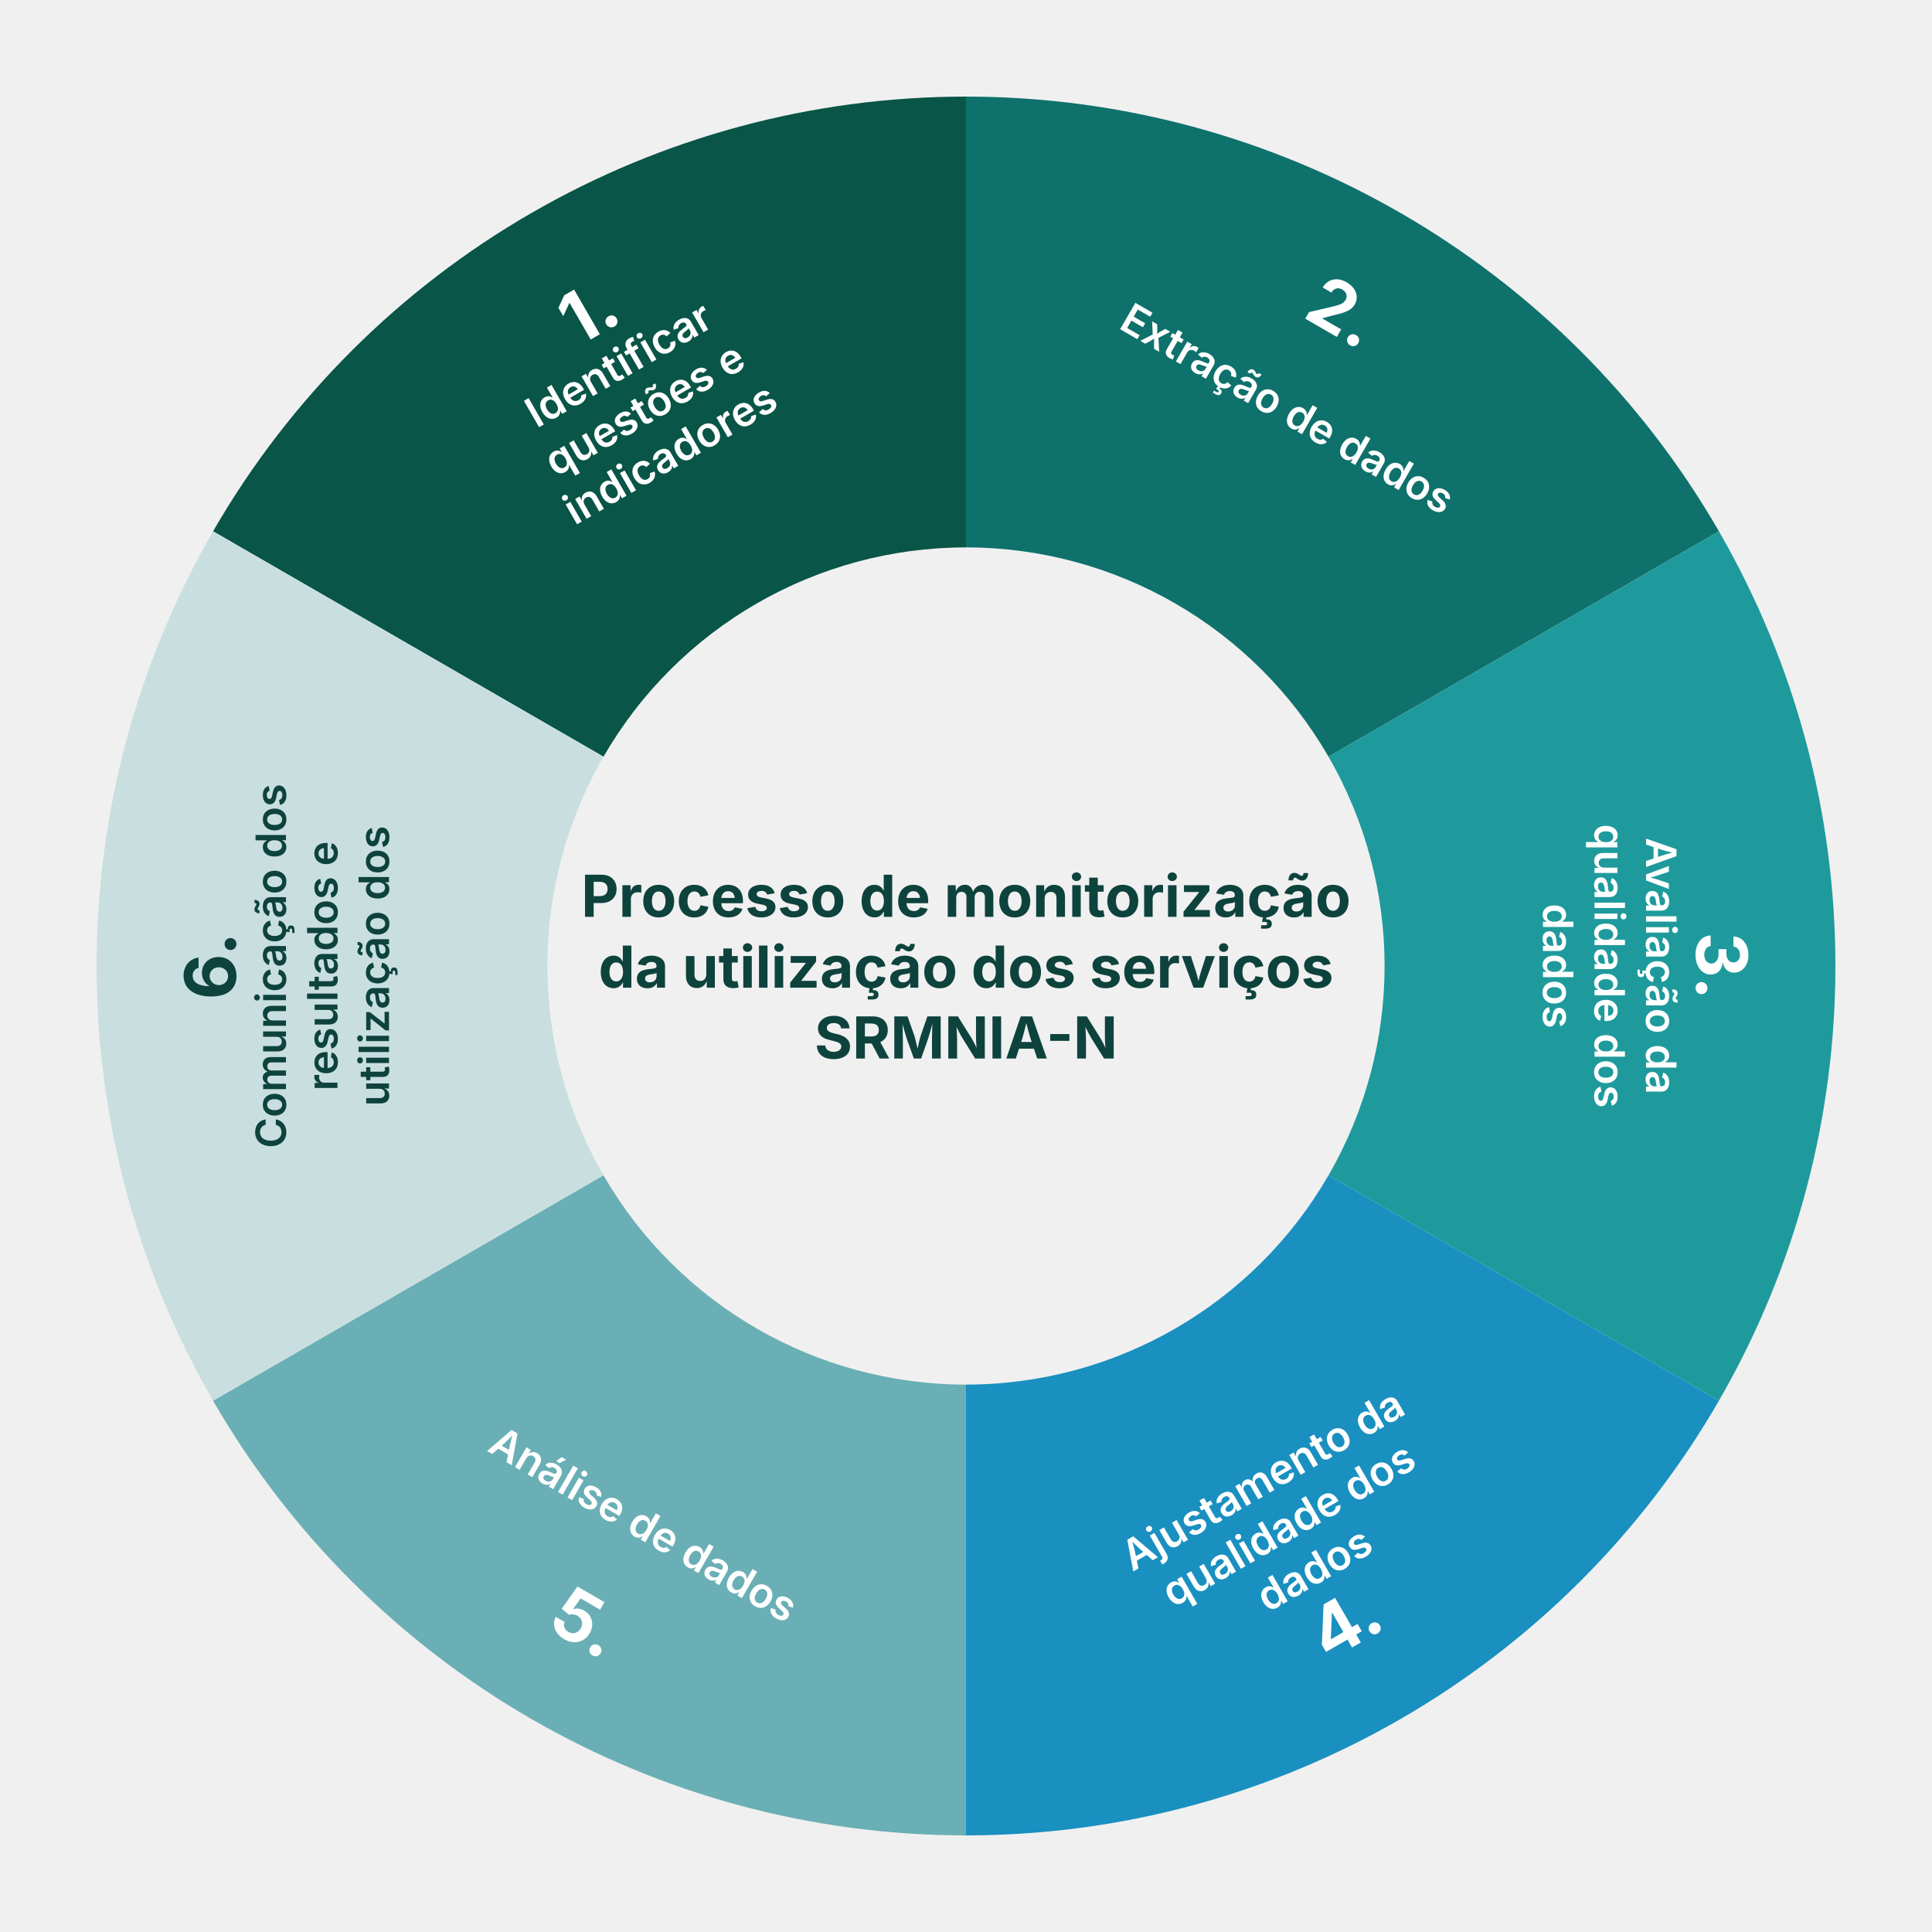
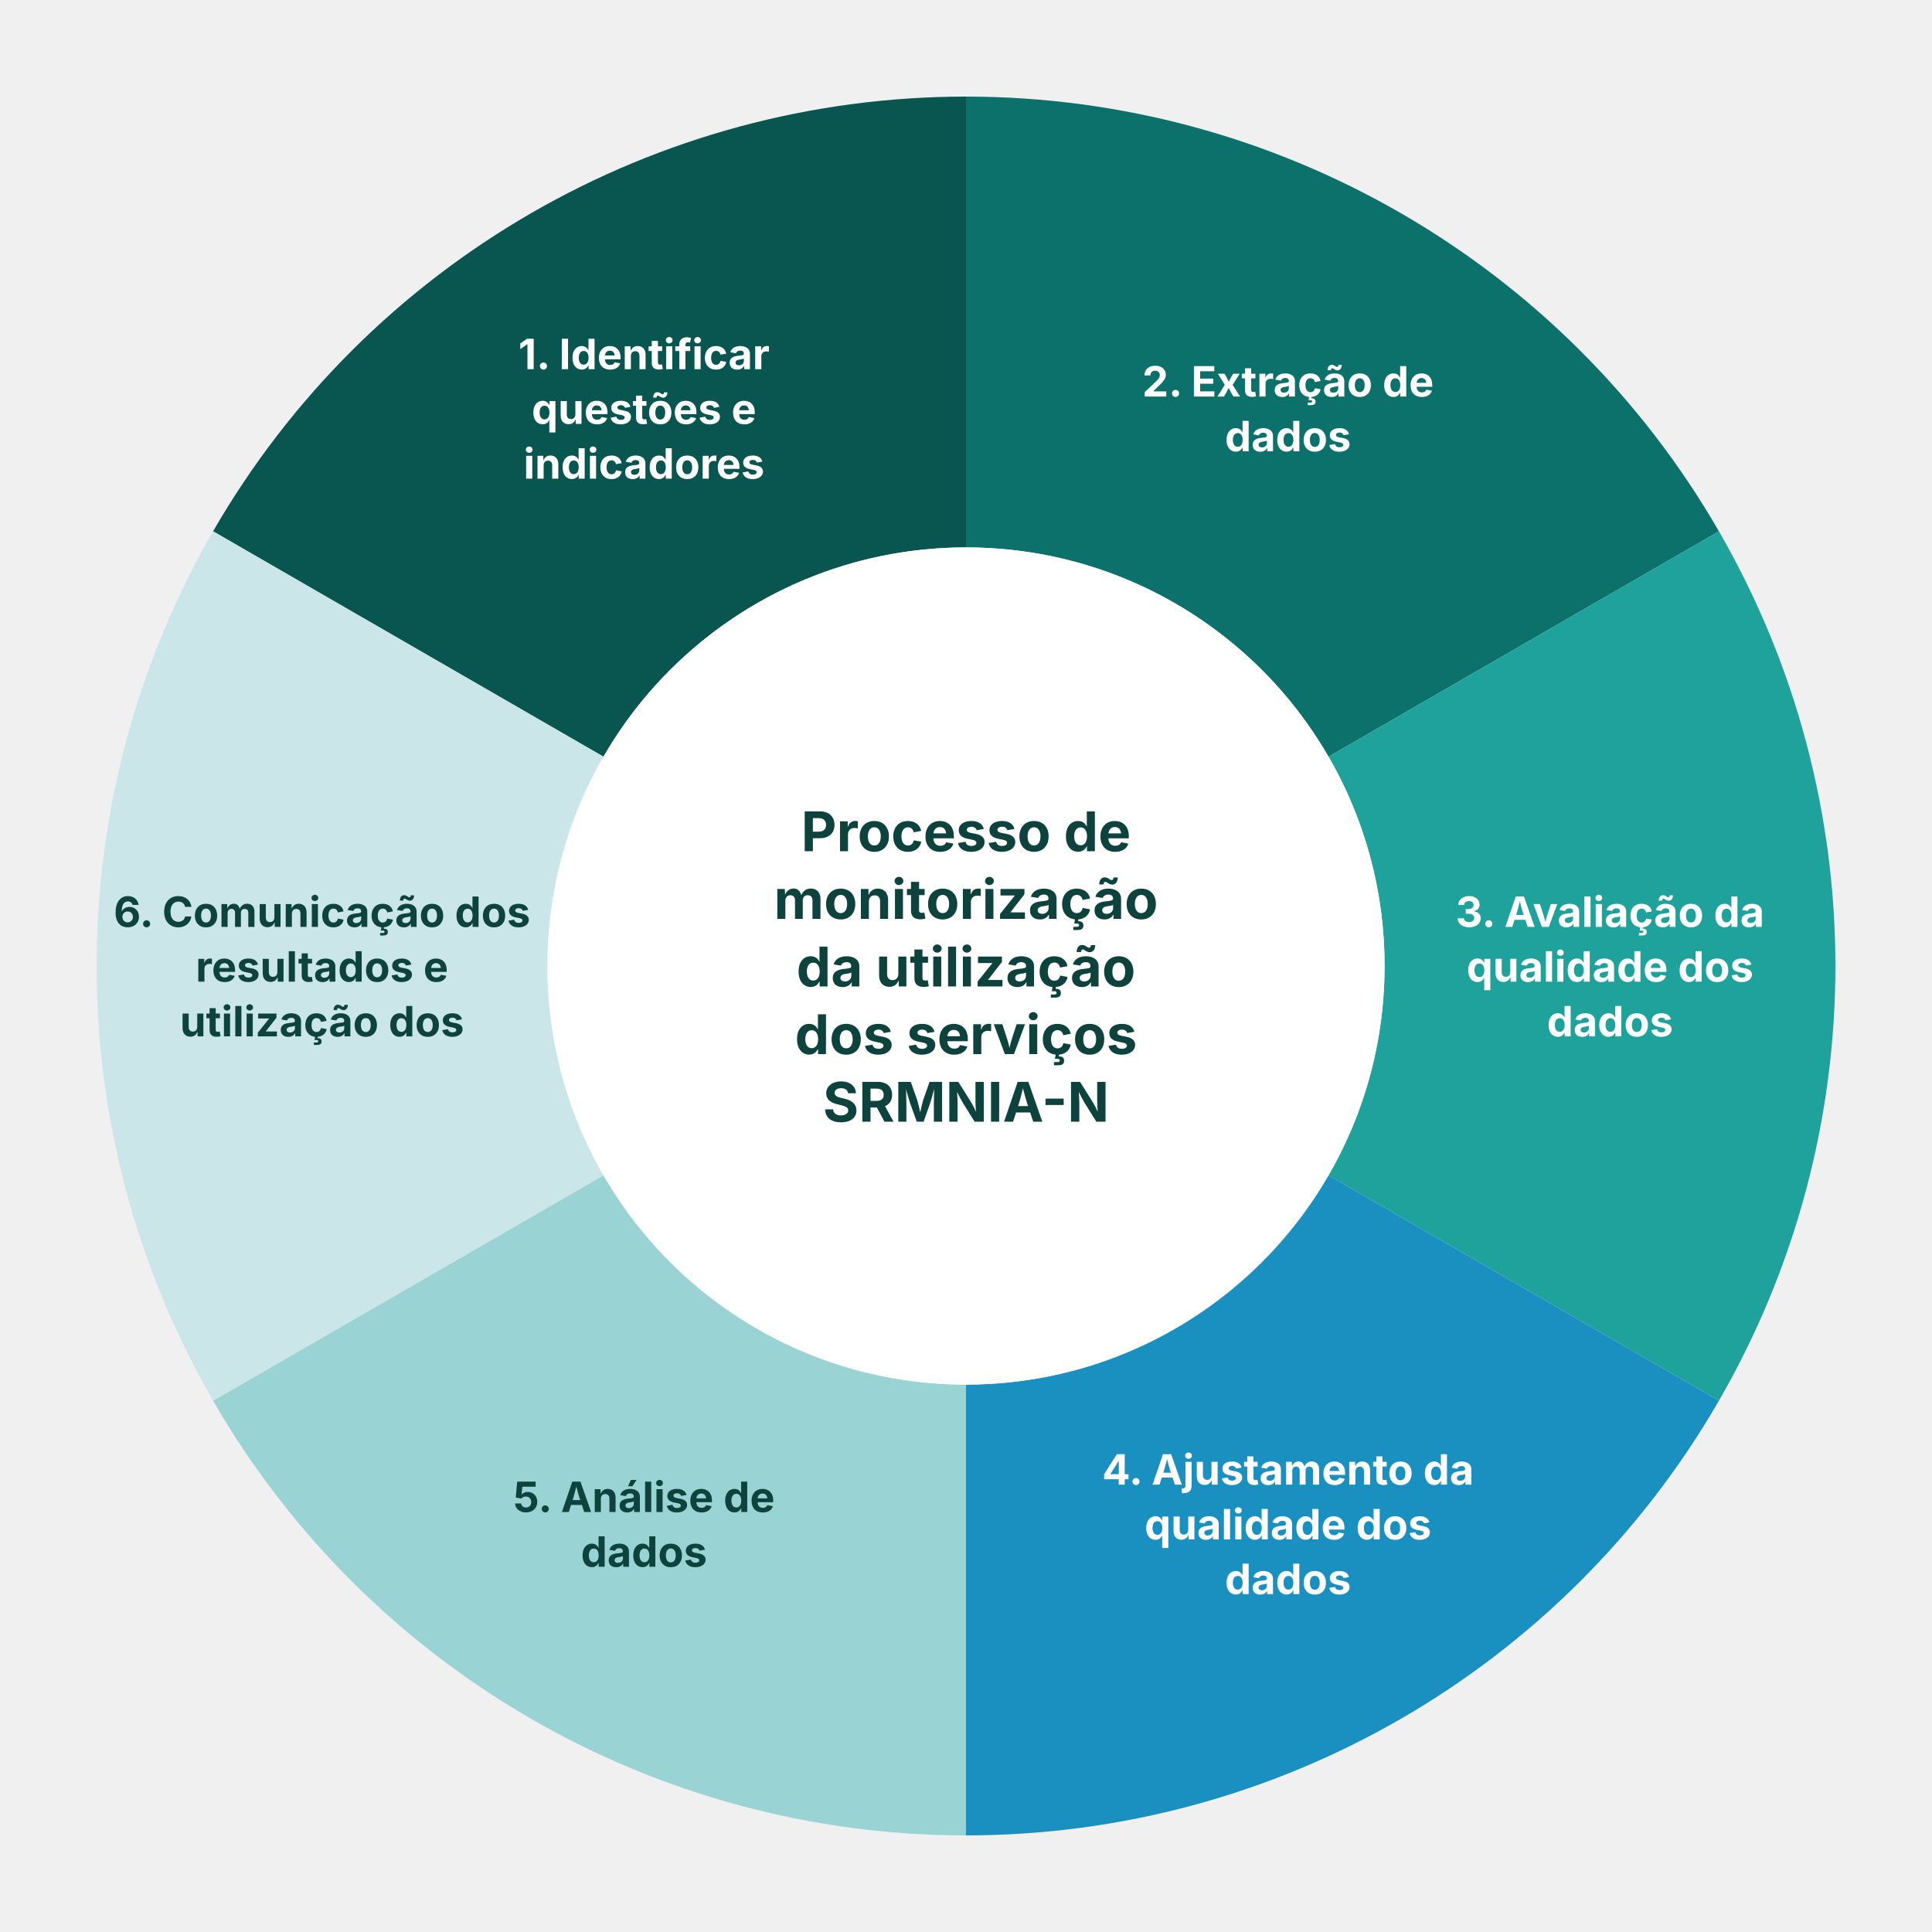
<svg xmlns="http://www.w3.org/2000/svg" viewBox="0 0 600 600" font-family="Inter, Helvetica, Arial, sans-serif">
-   <path d="M 66.17 165.00 A 270 270 0 0 1 300.00 30.00 L 300.00 170.00 A 130 130 0 0 0 187.42 235.00 Z" fill="#095548" />
-   <text x="182.50" y="96.48" font-size="22" font-weight="700" fill="#FFFFFF" text-anchor="middle" dominant-baseline="middle" transform="rotate(-30.00 182.50 96.48)">1.</text>
-   <text x="200.00" y="110.79" font-size="13" font-weight="600" fill="#FFFFFF" text-anchor="middle" dominant-baseline="middle" transform="rotate(-30.00 200.00 126.79)">Identificar</text>
-   <text x="200.00" y="126.79" font-size="13" font-weight="600" fill="#FFFFFF" text-anchor="middle" dominant-baseline="middle" transform="rotate(-30.00 200.00 126.79)">questões e</text>
-   <text x="200.00" y="142.79" font-size="13" font-weight="600" fill="#FFFFFF" text-anchor="middle" dominant-baseline="middle" transform="rotate(-30.00 200.00 126.79)">indicadores</text>
-   <path d="M 300.00 30.00 A 270 270 0 0 1 533.83 165.00 L 412.58 235.00 A 130 130 0 0 0 300.00 170.00 Z" fill="#0F716B" />
-   <text x="417.50" y="96.48" font-size="22" font-weight="700" fill="#FFFFFF" text-anchor="middle" dominant-baseline="middle" transform="rotate(30.00 417.50 96.48)">2.</text>
-   <text x="400.00" y="126.79" font-size="13" font-weight="600" fill="#FFFFFF" text-anchor="middle" dominant-baseline="middle" transform="rotate(30.00 400.00 126.79)">Extração de dados</text>
-   <path d="M 533.83 165.00 A 270 270 0 0 1 533.83 435.00 L 412.58 365.00 A 130 130 0 0 0 412.58 235.00 Z" fill="#1F9A9C" />
-   <text x="535.00" y="300.00" font-size="22" font-weight="700" fill="#FFFFFF" text-anchor="middle" dominant-baseline="middle" transform="rotate(90.00 535.00 300.00)">3.</text>
-   <text x="500.00" y="284.00" font-size="13" font-weight="600" fill="#FFFFFF" text-anchor="middle" dominant-baseline="middle" transform="rotate(90.00 500.00 300.00)">Avaliação da</text>
-   <text x="500.00" y="300.00" font-size="13" font-weight="600" fill="#FFFFFF" text-anchor="middle" dominant-baseline="middle" transform="rotate(90.00 500.00 300.00)">qualidade dos</text>
-   <text x="500.00" y="316.00" font-size="13" font-weight="600" fill="#FFFFFF" text-anchor="middle" dominant-baseline="middle" transform="rotate(90.00 500.00 300.00)">dados</text>
-   <path d="M 533.83 435.00 A 270 270 0 0 1 300.00 570.00 L 300.00 430.00 A 130 130 0 0 0 412.58 365.00 Z" fill="#1990C0" />
-   <text x="417.50" y="503.52" font-size="22" font-weight="700" fill="#FFFFFF" text-anchor="middle" dominant-baseline="middle" transform="rotate(330.00 417.50 503.52)">4.</text>
-   <text x="400.00" y="457.21" font-size="13" font-weight="600" fill="#FFFFFF" text-anchor="middle" dominant-baseline="middle" transform="rotate(330.00 400.00 473.21)">Ajustamento da</text>
-   <text x="400.00" y="473.21" font-size="13" font-weight="600" fill="#FFFFFF" text-anchor="middle" dominant-baseline="middle" transform="rotate(330.00 400.00 473.21)">qualidade dos</text>
-   <text x="400.00" y="489.21" font-size="13" font-weight="600" fill="#FFFFFF" text-anchor="middle" dominant-baseline="middle" transform="rotate(330.00 400.00 473.21)">dados</text>
-   <path d="M 300.00 570.00 A 270 270 0 0 1 66.17 435.00 L 187.42 365.00 A 130 130 0 0 0 300.00 430.00 Z" fill="#6AAFB5" />
-   <text x="182.50" y="503.52" font-size="22" font-weight="700" fill="#FFFFFF" text-anchor="middle" dominant-baseline="middle" transform="rotate(390.00 182.50 503.52)">5.</text>
-   <text x="200.00" y="473.21" font-size="13" font-weight="600" fill="#FFFFFF" text-anchor="middle" dominant-baseline="middle" transform="rotate(390.00 200.00 473.21)">Análise de dados</text>
-   <path d="M 66.17 435.00 A 270 270 0 0 1 66.17 165.00 L 187.42 235.00 A 130 130 0 0 0 187.42 365.00 Z" fill="#C9DFDF" />
-   <text x="65.00" y="300.00" font-size="22" font-weight="700" fill="#0E433D" text-anchor="middle" dominant-baseline="middle" transform="rotate(270.00 65.00 300.00)">6.</text>
-   <text x="100.00" y="284.00" font-size="13" font-weight="600" fill="#0E433D" text-anchor="middle" dominant-baseline="middle" transform="rotate(270.00 100.00 300.00)">Comunicação dos</text>
-   <text x="100.00" y="300.00" font-size="13" font-weight="600" fill="#0E433D" text-anchor="middle" dominant-baseline="middle" transform="rotate(270.00 100.00 300.00)">resultados e</text>
-   <text x="100.00" y="316.00" font-size="13" font-weight="600" fill="#0E433D" text-anchor="middle" dominant-baseline="middle" transform="rotate(270.00 100.00 300.00)">utilização dos</text>
-   <text x="300" y="278.00" font-size="18" font-weight="700" fill="#0E433D" text-anchor="middle" dominant-baseline="middle">Processo de monitorização</text>
-   <text x="300" y="300.00" font-size="18" font-weight="700" fill="#0E433D" text-anchor="middle" dominant-baseline="middle">da utilização dos serviços</text>
-   <text x="300" y="322.00" font-size="18" font-weight="700" fill="#0E433D" text-anchor="middle" dominant-baseline="middle">SRMNIA-N</text>
+   <path d="M 66.17 165.00 A 270 270 0 0 1 300.00 30.00 L 300.00 170.00 A 130 130 0 0 0 187.42 235.00 Z" fill="#09554F" />
+   <path d="M 300.00 30.00 A 270 270 0 0 1 533.83 165.00 L 412.58 235.00 A 130 130 0 0 0 300.00 170.00 Z" fill="#0C716B" />
+   <path d="M 533.83 165.00 A 270 270 0 0 1 533.83 435.00 L 412.58 365.00 A 130 130 0 0 0 412.58 235.00 Z" fill="#1FA29C" />
+   <path d="M 533.83 435.00 A 270 270 0 0 1 300.00 570.00 L 300.00 430.00 A 130 130 0 0 0 412.58 365.00 Z" fill="#1A90C0" />
+   <path d="M 300.00 570.00 A 270 270 0 0 1 66.17 435.00 L 187.42 365.00 A 130 130 0 0 0 300.00 430.00 Z" fill="#9AD3D4" />
+   <path d="M 66.17 435.00 A 270 270 0 0 1 66.17 165.00 L 187.42 235.00 A 130 130 0 0 0 187.42 365.00 Z" fill="#CAE6E9" />
+   <circle cx="300.0" cy="300.0" r="130" fill="#FFFFFF" />
+   <text x="200.00" y="109.79" font-size="13" font-weight="700" fill="#FFFFFF" text-anchor="middle" dominant-baseline="middle">1. Identificar</text>
+   <text x="200.00" y="126.79" font-size="13" font-weight="700" fill="#FFFFFF" text-anchor="middle" dominant-baseline="middle">questões e</text>
+   <text x="200.00" y="143.79" font-size="13" font-weight="700" fill="#FFFFFF" text-anchor="middle" dominant-baseline="middle">indicadores</text>
+   <text x="400.00" y="118.29" font-size="13" font-weight="700" fill="#FFFFFF" text-anchor="middle" dominant-baseline="middle">2. Extração de</text>
+   <text x="400.00" y="135.29" font-size="13" font-weight="700" fill="#FFFFFF" text-anchor="middle" dominant-baseline="middle">dados</text>
+   <text x="500.00" y="283.00" font-size="13" font-weight="700" fill="#FFFFFF" text-anchor="middle" dominant-baseline="middle">3. Avaliação da</text>
+   <text x="500.00" y="300.00" font-size="13" font-weight="700" fill="#FFFFFF" text-anchor="middle" dominant-baseline="middle">qualidade dos</text>
+   <text x="500.00" y="317.00" font-size="13" font-weight="700" fill="#FFFFFF" text-anchor="middle" dominant-baseline="middle">dados</text>
+   <text x="400.00" y="456.21" font-size="13" font-weight="700" fill="#FFFFFF" text-anchor="middle" dominant-baseline="middle">4. Ajustamento da</text>
+   <text x="400.00" y="473.21" font-size="13" font-weight="700" fill="#FFFFFF" text-anchor="middle" dominant-baseline="middle">qualidade dos</text>
+   <text x="400.00" y="490.21" font-size="13" font-weight="700" fill="#FFFFFF" text-anchor="middle" dominant-baseline="middle">dados</text>
+   <text x="200.00" y="464.71" font-size="13" font-weight="700" fill="#0E433D" text-anchor="middle" dominant-baseline="middle">5. Análise de</text>
+   <text x="200.00" y="481.71" font-size="13" font-weight="700" fill="#0E433D" text-anchor="middle" dominant-baseline="middle">dados</text>
+   <text x="100.00" y="283.00" font-size="13" font-weight="700" fill="#0E433D" text-anchor="middle" dominant-baseline="middle">6. Comunicação dos</text>
+   <text x="100.00" y="300.00" font-size="13" font-weight="700" fill="#0E433D" text-anchor="middle" dominant-baseline="middle">resultados e</text>
+   <text x="100.00" y="317.00" font-size="13" font-weight="700" fill="#0E433D" text-anchor="middle" dominant-baseline="middle">utilização dos</text>
+   <text x="300.00" y="258.00" font-size="17" font-weight="700" fill="#0E433D" text-anchor="middle" dominant-baseline="middle">Processo de</text>
+   <text x="300.00" y="279.00" font-size="17" font-weight="700" fill="#0E433D" text-anchor="middle" dominant-baseline="middle">monitorização</text>
+   <text x="300.00" y="300.00" font-size="17" font-weight="700" fill="#0E433D" text-anchor="middle" dominant-baseline="middle">da utilização</text>
+   <text x="300.00" y="321.00" font-size="17" font-weight="700" fill="#0E433D" text-anchor="middle" dominant-baseline="middle">dos serviços</text>
+   <text x="300.00" y="342.00" font-size="17" font-weight="700" fill="#0E433D" text-anchor="middle" dominant-baseline="middle">SRMNIA-N</text>
</svg>
